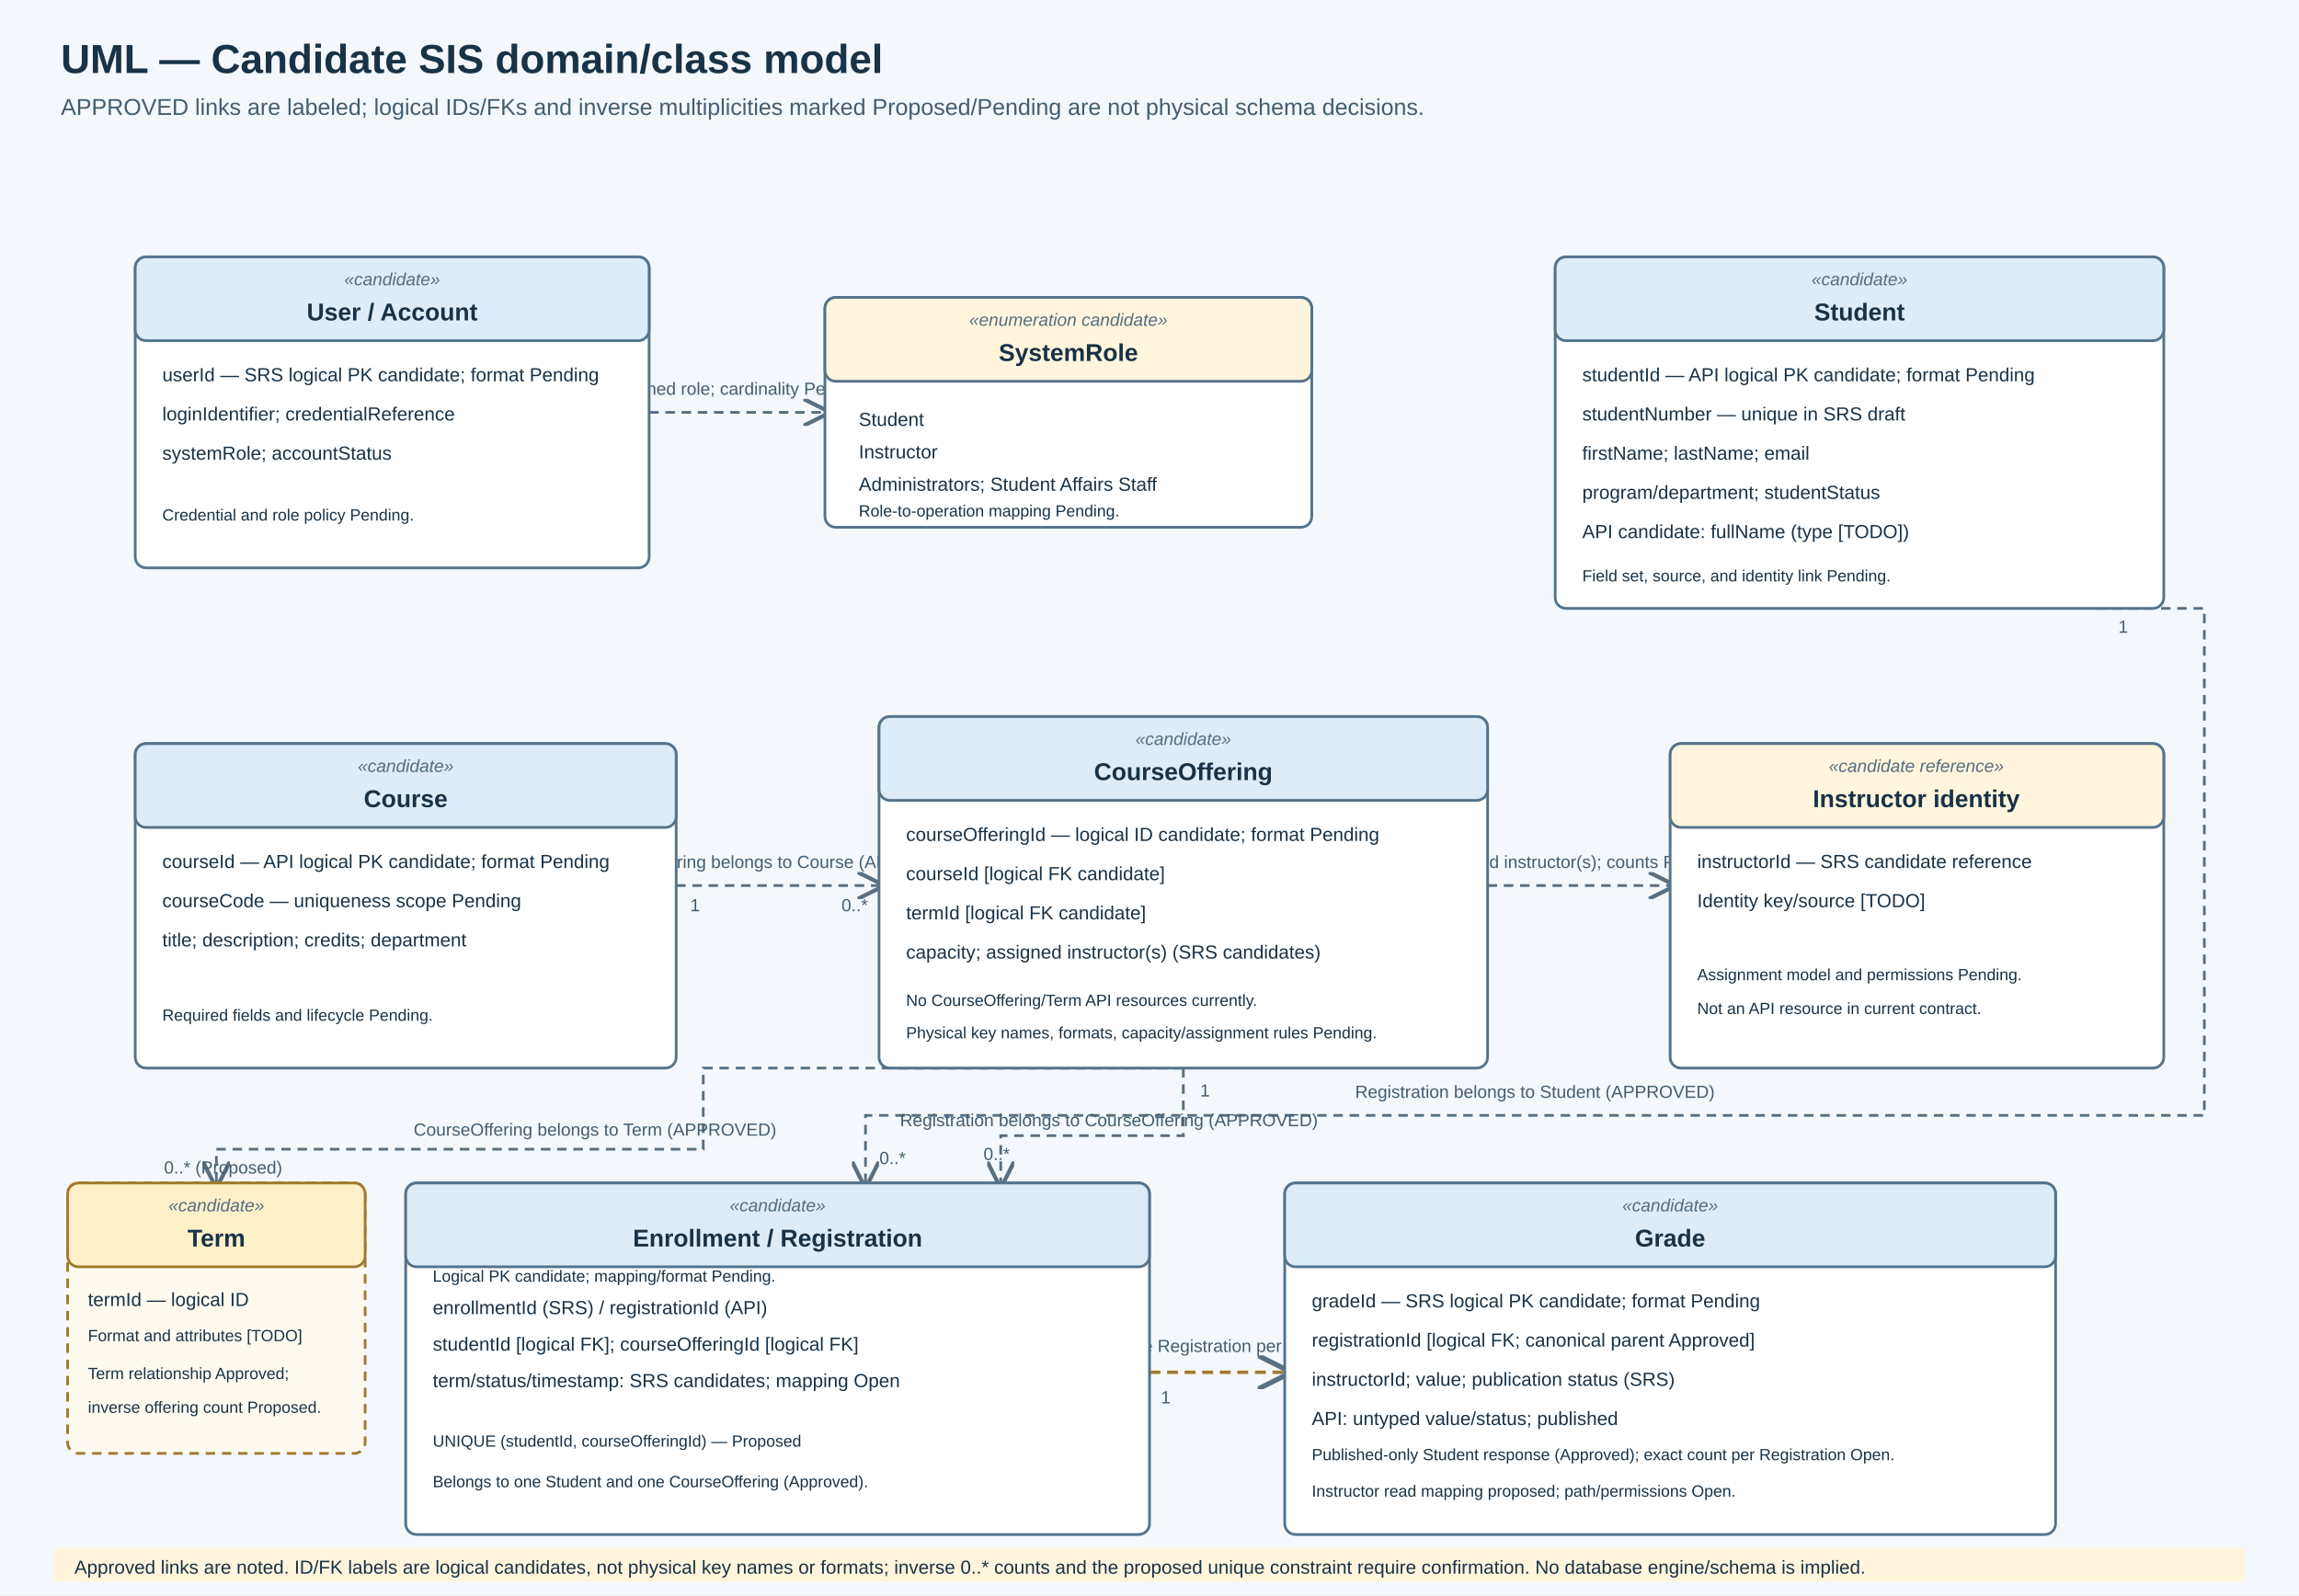
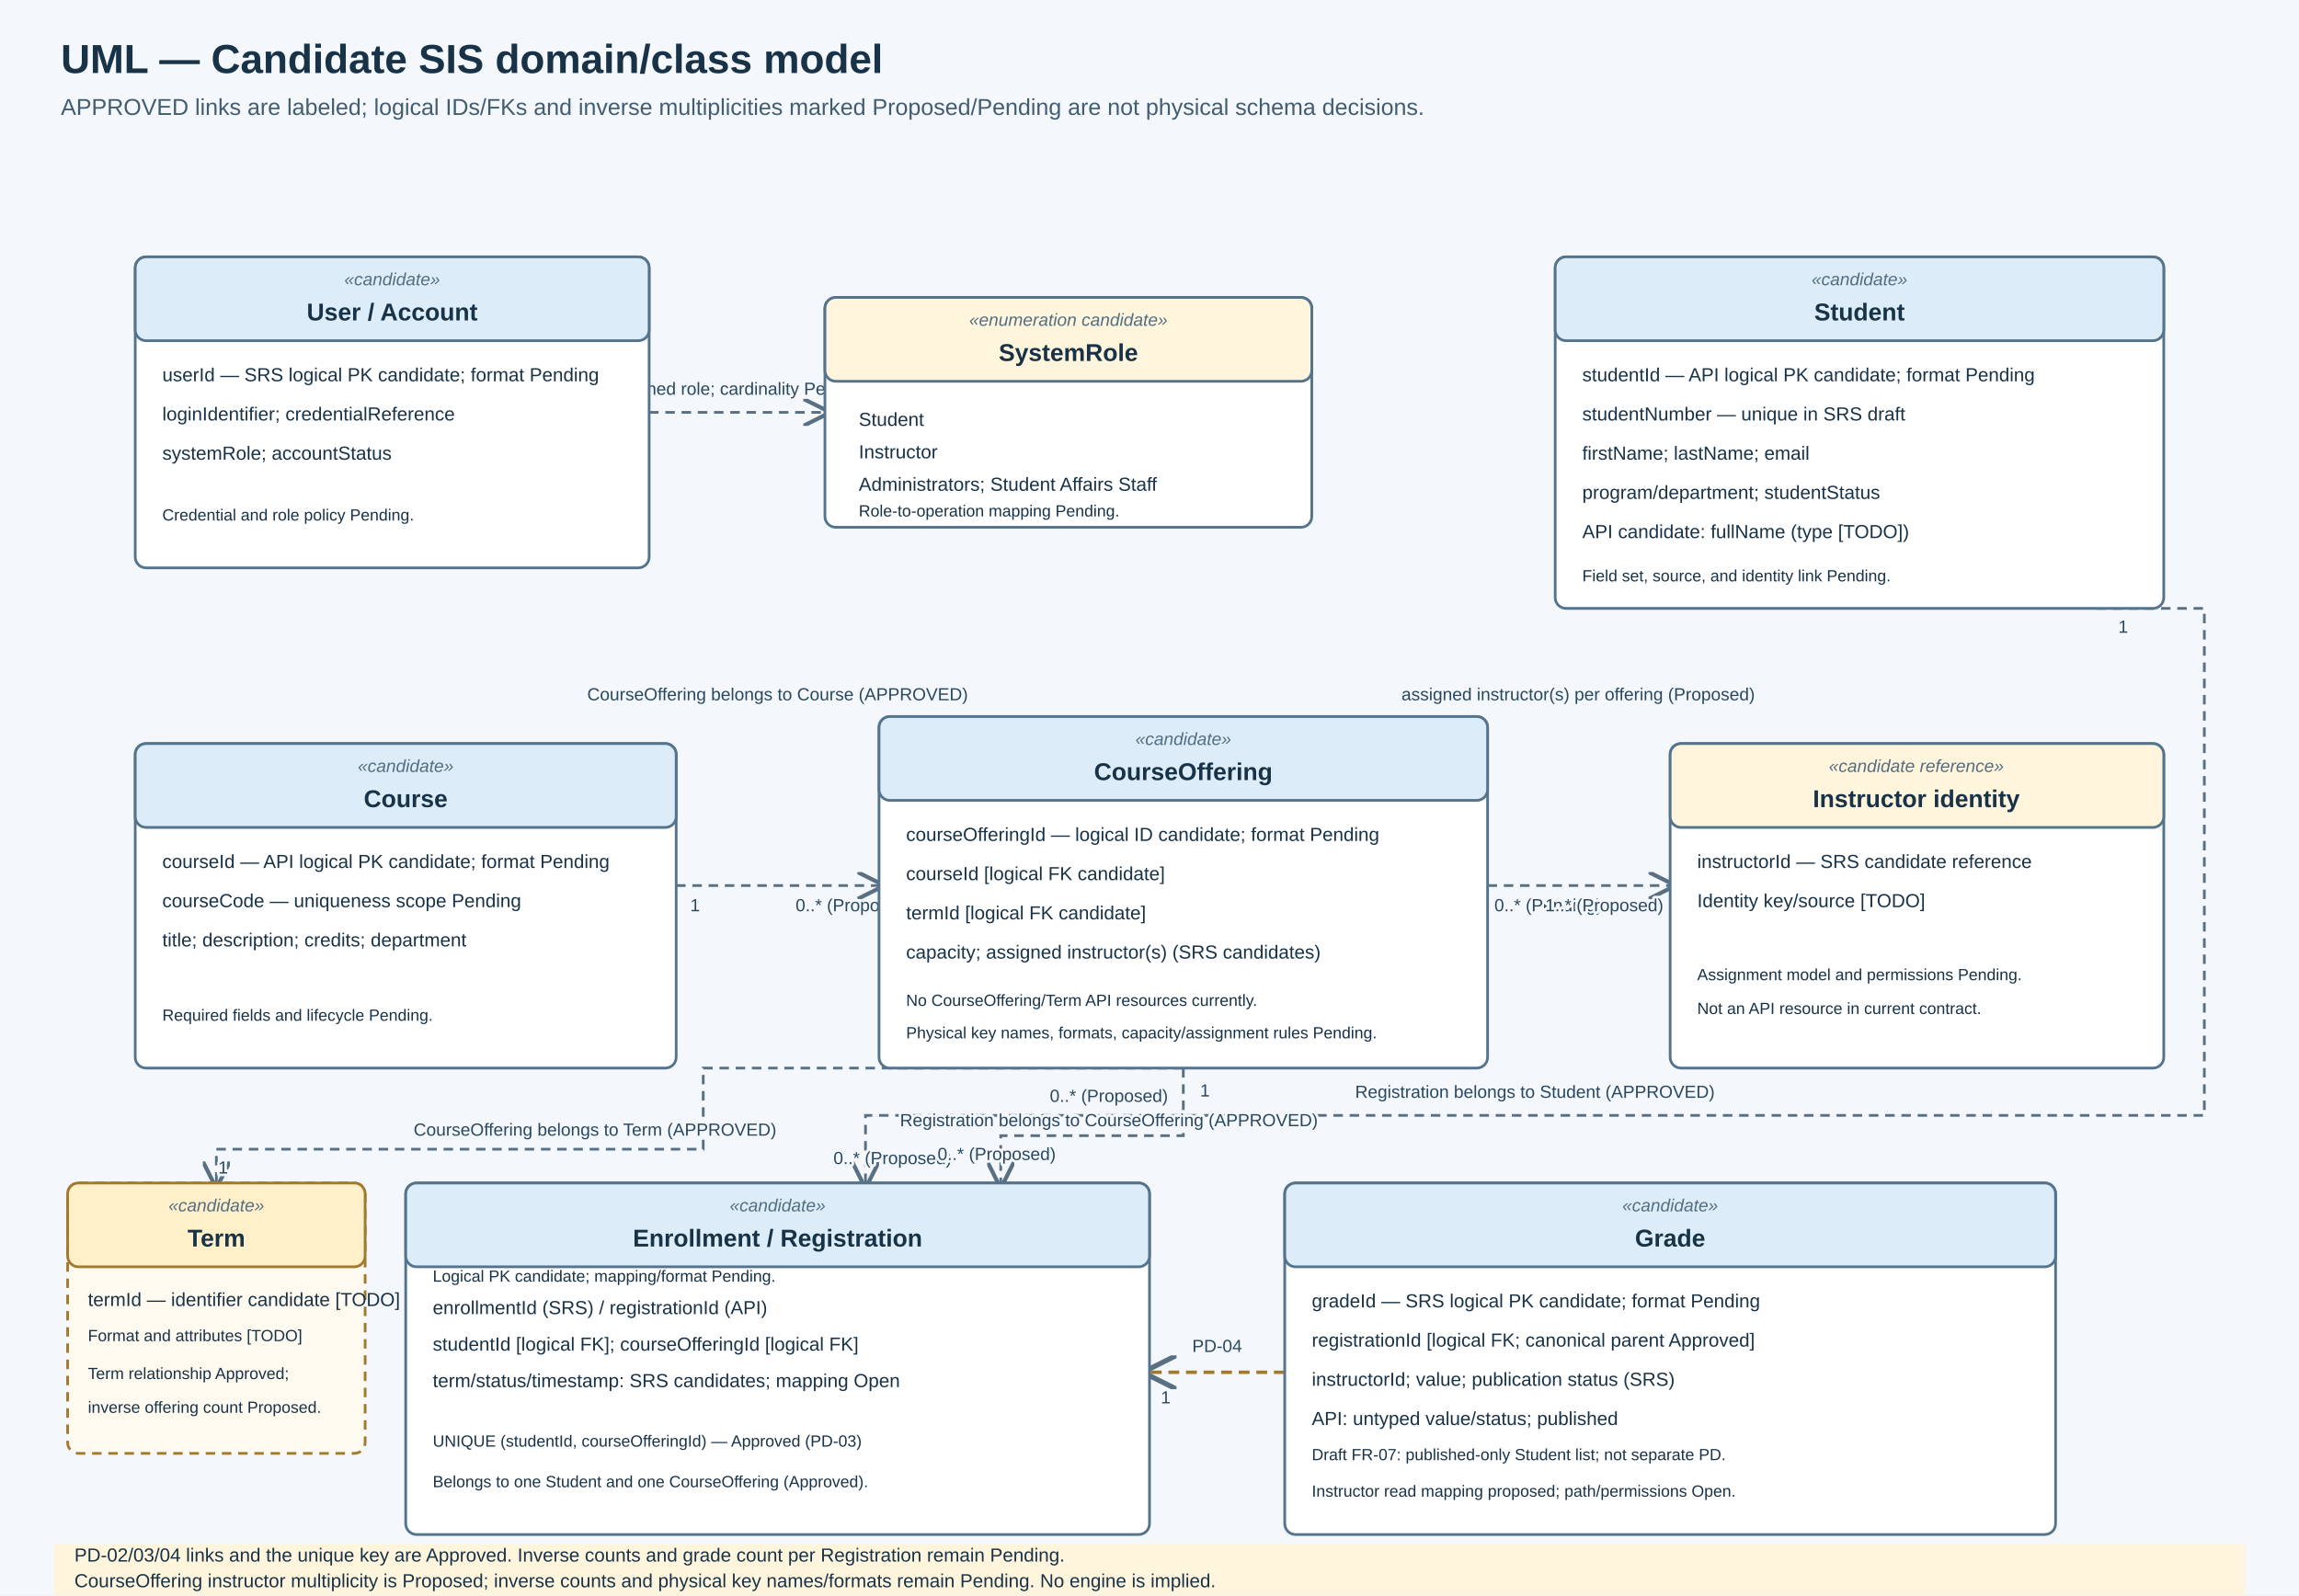
<svg xmlns="http://www.w3.org/2000/svg" width="1700" height="1180" viewBox="0 0 1700 1180" role="img" aria-labelledby="title description">
  <defs>
    <marker id="openArrow" markerWidth="10" markerHeight="10" refX="8" refY="5" orient="auto" markerUnits="strokeWidth">
      <path d="M0,0 L10,5 L0,10" fill="none" stroke="#596f82" stroke-width="1.5" />
    </marker>
    <style>
      text { font-family: Arial, Helvetica, sans-serif; fill: #183247; }
      .title { font-size: 30px; font-weight: 700; }
      .subtitle { font-size: 17px; fill: #425d72; }
      .class-name { font-size: 18px; font-weight: 700; }
      .stereo { font-size: 13px; font-style: italic; fill: #536d81; }
      .attr { font-size: 14px; }
-       .edge { font-size: 13px; fill: #425d72; }
+       .edge { font-size: 13px; fill: #29485f; paint-order: stroke; stroke: #f4f7fb; stroke-width: 4px; stroke-linejoin: round; }
      .note { font-size: 14px; }
    </style>
  </defs>
  <rect width="1700" height="1180" fill="#f4f7fb" />
  <text class="title" x="45" y="54">UML — Candidate SIS domain/class model</text>
  <text class="subtitle" x="45" y="85">APPROVED links are labeled; logical IDs/FKs and inverse multiplicities marked Proposed/Pending are not physical schema decisions.</text>
  <path d="M480 305 H610" fill="none" stroke="#596f82" stroke-width="2" stroke-dasharray="7 5" marker-end="url(#openArrow)" />
  <text class="edge" x="545" y="292" text-anchor="middle">assigned role; cardinality Pending</text>
  <path d="M500 655 H650" fill="none" stroke="#596f82" stroke-width="2" stroke-dasharray="7 5" marker-end="url(#openArrow)" />
-   <text class="edge" x="575" y="642" text-anchor="middle">CourseOffering belongs to Course (APPROVED)</text>
+   <text class="edge" x="575" y="518" text-anchor="middle">CourseOffering belongs to Course (APPROVED)</text>
  <text class="edge" x="514" y="674" text-anchor="middle">1</text>
-   <text class="edge" x="632" y="674" text-anchor="middle">0..*</text>
+   <text class="edge" x="632" y="674" text-anchor="middle">0..* (Proposed)</text>
  <path d="M1100 655 H1235" fill="none" stroke="#596f82" stroke-width="2" stroke-dasharray="7 5" marker-end="url(#openArrow)" />
-   <text class="edge" x="1167" y="642" text-anchor="middle">assigned instructor(s); counts Pending</text>
+   <text class="edge" x="1167" y="518" text-anchor="middle">assigned instructor(s) per offering (Proposed)</text>
+   <text class="edge" x="1105" y="674" text-anchor="start">0..* (Pending)</text>
+   <text class="edge" x="1230" y="674" text-anchor="end">1..* (Proposed)</text>
  <path d="M1550 450 H1630 V825 H640 V875" fill="none" stroke="#596f82" stroke-width="2" stroke-dasharray="7 5" marker-end="url(#openArrow)" />
  <text class="edge" x="1135" y="812" text-anchor="middle">Registration belongs to Student (APPROVED)</text>
  <text class="edge" x="1570" y="468" text-anchor="middle">1</text>
-   <text class="edge" x="660" y="861" text-anchor="middle">0..*</text>
+   <text class="edge" x="660" y="861" text-anchor="middle">0..* (Proposed)</text>
  <path d="M875 790 V840 H740 V875" fill="none" stroke="#596f82" stroke-width="2" stroke-dasharray="7 5" marker-end="url(#openArrow)" />
  <text class="edge" x="820" y="833" text-anchor="middle">Registration belongs to CourseOffering (APPROVED)</text>
  <text class="edge" x="891" y="811" text-anchor="middle">1</text>
-   <text class="edge" x="737" y="858" text-anchor="middle">0..*</text>
+   <text class="edge" x="737" y="858" text-anchor="middle">0..* (Proposed)</text>
  <path d="M875 790 H520 V850 H160 V875" fill="none" stroke="#596f82" stroke-width="2" stroke-dasharray="7 5" marker-end="url(#openArrow)" />
  <text class="edge" x="440" y="840" text-anchor="middle">CourseOffering belongs to Term (APPROVED)</text>
-   <text class="edge" x="900" y="778" text-anchor="middle">1</text>
-   <text class="edge" x="165" y="868" text-anchor="middle">0..* (Proposed)</text>
-   <path d="M850 1015 H950" fill="none" stroke="#a17a2d" stroke-width="2.5" stroke-dasharray="8 5" marker-end="url(#openArrow)" />
-   <text class="edge" x="900" y="1000" text-anchor="middle">registrationId FK; one Registration per Grade (APPROVED)</text>
+   <text class="edge" x="820" y="815" text-anchor="middle">0..* (Proposed)</text>
+   <text class="edge" x="165" y="868" text-anchor="middle">1</text>
+   <path d="M950 1015 H850" fill="none" stroke="#a17a2d" stroke-width="2.5" stroke-dasharray="8 5" marker-end="url(#openArrow)" />
+   <text class="edge" x="900" y="1000" text-anchor="middle">PD-04</text>
  <text class="edge" x="862" y="1038" text-anchor="middle">1</text>
  <g>
    <rect x="100" y="190" width="380" height="230" rx="8" fill="#ffffff" stroke="#54738c" stroke-width="2" />
    <rect x="100" y="190" width="380" height="62" rx="8" fill="#dcecf8" stroke="#54738c" stroke-width="2" />
    <text class="stereo" x="290" y="211" text-anchor="middle">«candidate»</text>
    <text class="class-name" x="290" y="237" text-anchor="middle">User / Account</text>
    <text class="attr" x="120" y="282">userId — SRS logical PK candidate; format Pending</text>
    <text class="attr" x="120" y="311">loginIdentifier; credentialReference</text>
    <text class="attr" x="120" y="340">systemRole; accountStatus</text>
    <text class="small" x="120" y="385">Credential and role policy Pending.</text>
  </g>
  <g>
    <rect x="610" y="220" width="360" height="170" rx="8" fill="#ffffff" stroke="#54738c" stroke-width="2" />
    <rect x="610" y="220" width="360" height="62" rx="8" fill="#fff5dc" stroke="#54738c" stroke-width="2" />
    <text class="stereo" x="790" y="241" text-anchor="middle">«enumeration candidate»</text>
    <text class="class-name" x="790" y="267" text-anchor="middle">SystemRole</text>
    <text class="attr" x="635" y="315">Student</text>
    <text class="attr" x="635" y="339">Instructor</text>
    <text class="attr" x="635" y="363">Administrators; Student Affairs Staff</text>
    <text class="small" x="635" y="382">Role-to-operation mapping Pending.</text>
  </g>
  <g>
    <rect x="1150" y="190" width="450" height="260" rx="8" fill="#ffffff" stroke="#54738c" stroke-width="2" />
    <rect x="1150" y="190" width="450" height="62" rx="8" fill="#dcecf8" stroke="#54738c" stroke-width="2" />
    <text class="stereo" x="1375" y="211" text-anchor="middle">«candidate»</text>
    <text class="class-name" x="1375" y="237" text-anchor="middle">Student</text>
    <text class="attr" x="1170" y="282">studentId — API logical PK candidate; format Pending</text>
    <text class="attr" x="1170" y="311">studentNumber — unique in SRS draft</text>
    <text class="attr" x="1170" y="340">firstName; lastName; email</text>
    <text class="attr" x="1170" y="369">program/department; studentStatus</text>
    <text class="attr" x="1170" y="398">API candidate: fullName (type [TODO])</text>
    <text class="small" x="1170" y="430">Field set, source, and identity link Pending.</text>
  </g>
  <g>
    <rect x="100" y="550" width="400" height="240" rx="8" fill="#ffffff" stroke="#54738c" stroke-width="2" />
    <rect x="100" y="550" width="400" height="62" rx="8" fill="#dcecf8" stroke="#54738c" stroke-width="2" />
    <text class="stereo" x="300" y="571" text-anchor="middle">«candidate»</text>
    <text class="class-name" x="300" y="597" text-anchor="middle">Course</text>
    <text class="attr" x="120" y="642">courseId — API logical PK candidate; format Pending</text>
    <text class="attr" x="120" y="671">courseCode — uniqueness scope Pending</text>
    <text class="attr" x="120" y="700">title; description; credits; department</text>
    <text class="small" x="120" y="755">Required fields and lifecycle Pending.</text>
  </g>
  <g>
    <rect x="650" y="530" width="450" height="260" rx="8" fill="#ffffff" stroke="#54738c" stroke-width="2" />
    <rect x="650" y="530" width="450" height="62" rx="8" fill="#dcecf8" stroke="#54738c" stroke-width="2" />
    <text class="stereo" x="875" y="551" text-anchor="middle">«candidate»</text>
    <text class="class-name" x="875" y="577" text-anchor="middle">CourseOffering</text>
    <text class="attr" x="670" y="622">courseOfferingId — logical ID candidate; format Pending</text>
    <text class="attr" x="670" y="651">courseId [logical FK candidate]</text>
    <text class="attr" x="670" y="680">termId [logical FK candidate]</text>
    <text class="attr" x="670" y="709">capacity; assigned instructor(s) (SRS candidates)</text>
    <text class="small" x="670" y="744">No CourseOffering/Term API resources currently.</text>
    <text class="small" x="670" y="768">Physical key names, formats, capacity/assignment rules Pending.</text>
  </g>
  <g>
    <rect x="1235" y="550" width="365" height="240" rx="8" fill="#ffffff" stroke="#54738c" stroke-width="2" />
    <rect x="1235" y="550" width="365" height="62" rx="8" fill="#fff5dc" stroke="#54738c" stroke-width="2" />
    <text class="stereo" x="1417" y="571" text-anchor="middle">«candidate reference»</text>
    <text class="class-name" x="1417" y="597" text-anchor="middle">Instructor identity</text>
    <text class="attr" x="1255" y="642">instructorId — SRS candidate reference</text>
    <text class="attr" x="1255" y="671">Identity key/source [TODO]</text>
    <text class="small" x="1255" y="725">Assignment model and permissions Pending.</text>
    <text class="small" x="1255" y="750">Not an API resource in current contract.</text>
  </g>
  <g>
    <rect x="300" y="875" width="550" height="260" rx="8" fill="#ffffff" stroke="#54738c" stroke-width="2" />
    <rect x="300" y="875" width="550" height="62" rx="8" fill="#dcecf8" stroke="#54738c" stroke-width="2" />
    <text class="stereo" x="575" y="896" text-anchor="middle">«candidate»</text>
    <text class="class-name" x="575" y="922" text-anchor="middle">Enrollment / Registration</text>
    <text class="small" x="320" y="948">Logical PK candidate; mapping/format Pending.</text>
    <text class="attr" x="320" y="972">enrollmentId (SRS) / registrationId (API)</text>
    <text class="attr" x="320" y="999">studentId [logical FK]; courseOfferingId [logical FK]</text>
    <text class="attr" x="320" y="1026">term/status/timestamp: SRS candidates; mapping Open</text>
-     <text class="small" x="320" y="1070">UNIQUE (studentId, courseOfferingId) — Proposed</text>
+     <text class="small" x="320" y="1070">UNIQUE (studentId, courseOfferingId) — Approved (PD-03)</text>
    <text class="small" x="320" y="1100">Belongs to one Student and one CourseOffering (Approved).</text>
  </g>
  <g>
    <rect x="950" y="875" width="570" height="260" rx="8" fill="#ffffff" stroke="#54738c" stroke-width="2" />
    <rect x="950" y="875" width="570" height="62" rx="8" fill="#dcecf8" stroke="#54738c" stroke-width="2" />
    <text class="stereo" x="1235" y="896" text-anchor="middle">«candidate»</text>
    <text class="class-name" x="1235" y="922" text-anchor="middle">Grade</text>
    <text class="attr" x="970" y="967">gradeId — SRS logical PK candidate; format Pending</text>
    <text class="attr" x="970" y="996">registrationId [logical FK; canonical parent Approved]</text>
    <text class="attr" x="970" y="1025">instructorId; value; publication status (SRS)</text>
    <text class="attr" x="970" y="1054">API: untyped value/status; published</text>
-     <text class="small" x="970" y="1080">Published-only Student response (Approved); exact count per Registration Open.</text>
+     <text class="small" x="970" y="1080">Draft FR-07: published-only Student list; not separate PD.</text>
    <text class="small" x="970" y="1107">Instructor read mapping proposed; path/permissions Open.</text>
  </g>
  <g>
    <rect x="50" y="875" width="220" height="200" rx="8" fill="#fffaf0" stroke="#a17a2d" stroke-width="2" stroke-dasharray="7 5" />
    <rect x="50" y="875" width="220" height="62" rx="8" fill="#fff0c9" stroke="#a17a2d" stroke-width="2" />
    <text class="stereo" x="160" y="896" text-anchor="middle">«candidate»</text>
    <text class="class-name" x="160" y="922" text-anchor="middle">Term</text>
-     <text class="attr" x="65" y="966">termId — logical ID</text>
+     <text class="attr" x="65" y="966">termId — identifier candidate [TODO]</text>
    <text class="small" x="65" y="992">Format and attributes [TODO]</text>
    <text class="small" x="65" y="1020">Term relationship Approved;</text>
    <text class="small" x="65" y="1045">inverse offering count Proposed.</text>
  </g>
-   <rect x="40" y="1145" width="1620" height="25" fill="#fff5dc" />
-   <text class="note" x="55" y="1164">Approved links are noted. ID/FK labels are logical candidates, not physical key names or formats; inverse 0..* counts and the proposed unique constraint require confirmation. No database engine/schema is implied.</text>
+   <rect x="40" y="1142" width="1620" height="38" fill="#fff5dc" />
+   <text class="note" x="55" y="1155">PD-02/03/04 links and the unique key are Approved. Inverse counts and grade count per Registration remain Pending.</text>
+   <text class="note" x="55" y="1174">CourseOffering instructor multiplicity is Proposed; inverse counts and physical key names/formats remain Pending. No engine is implied.</text>
</svg>
